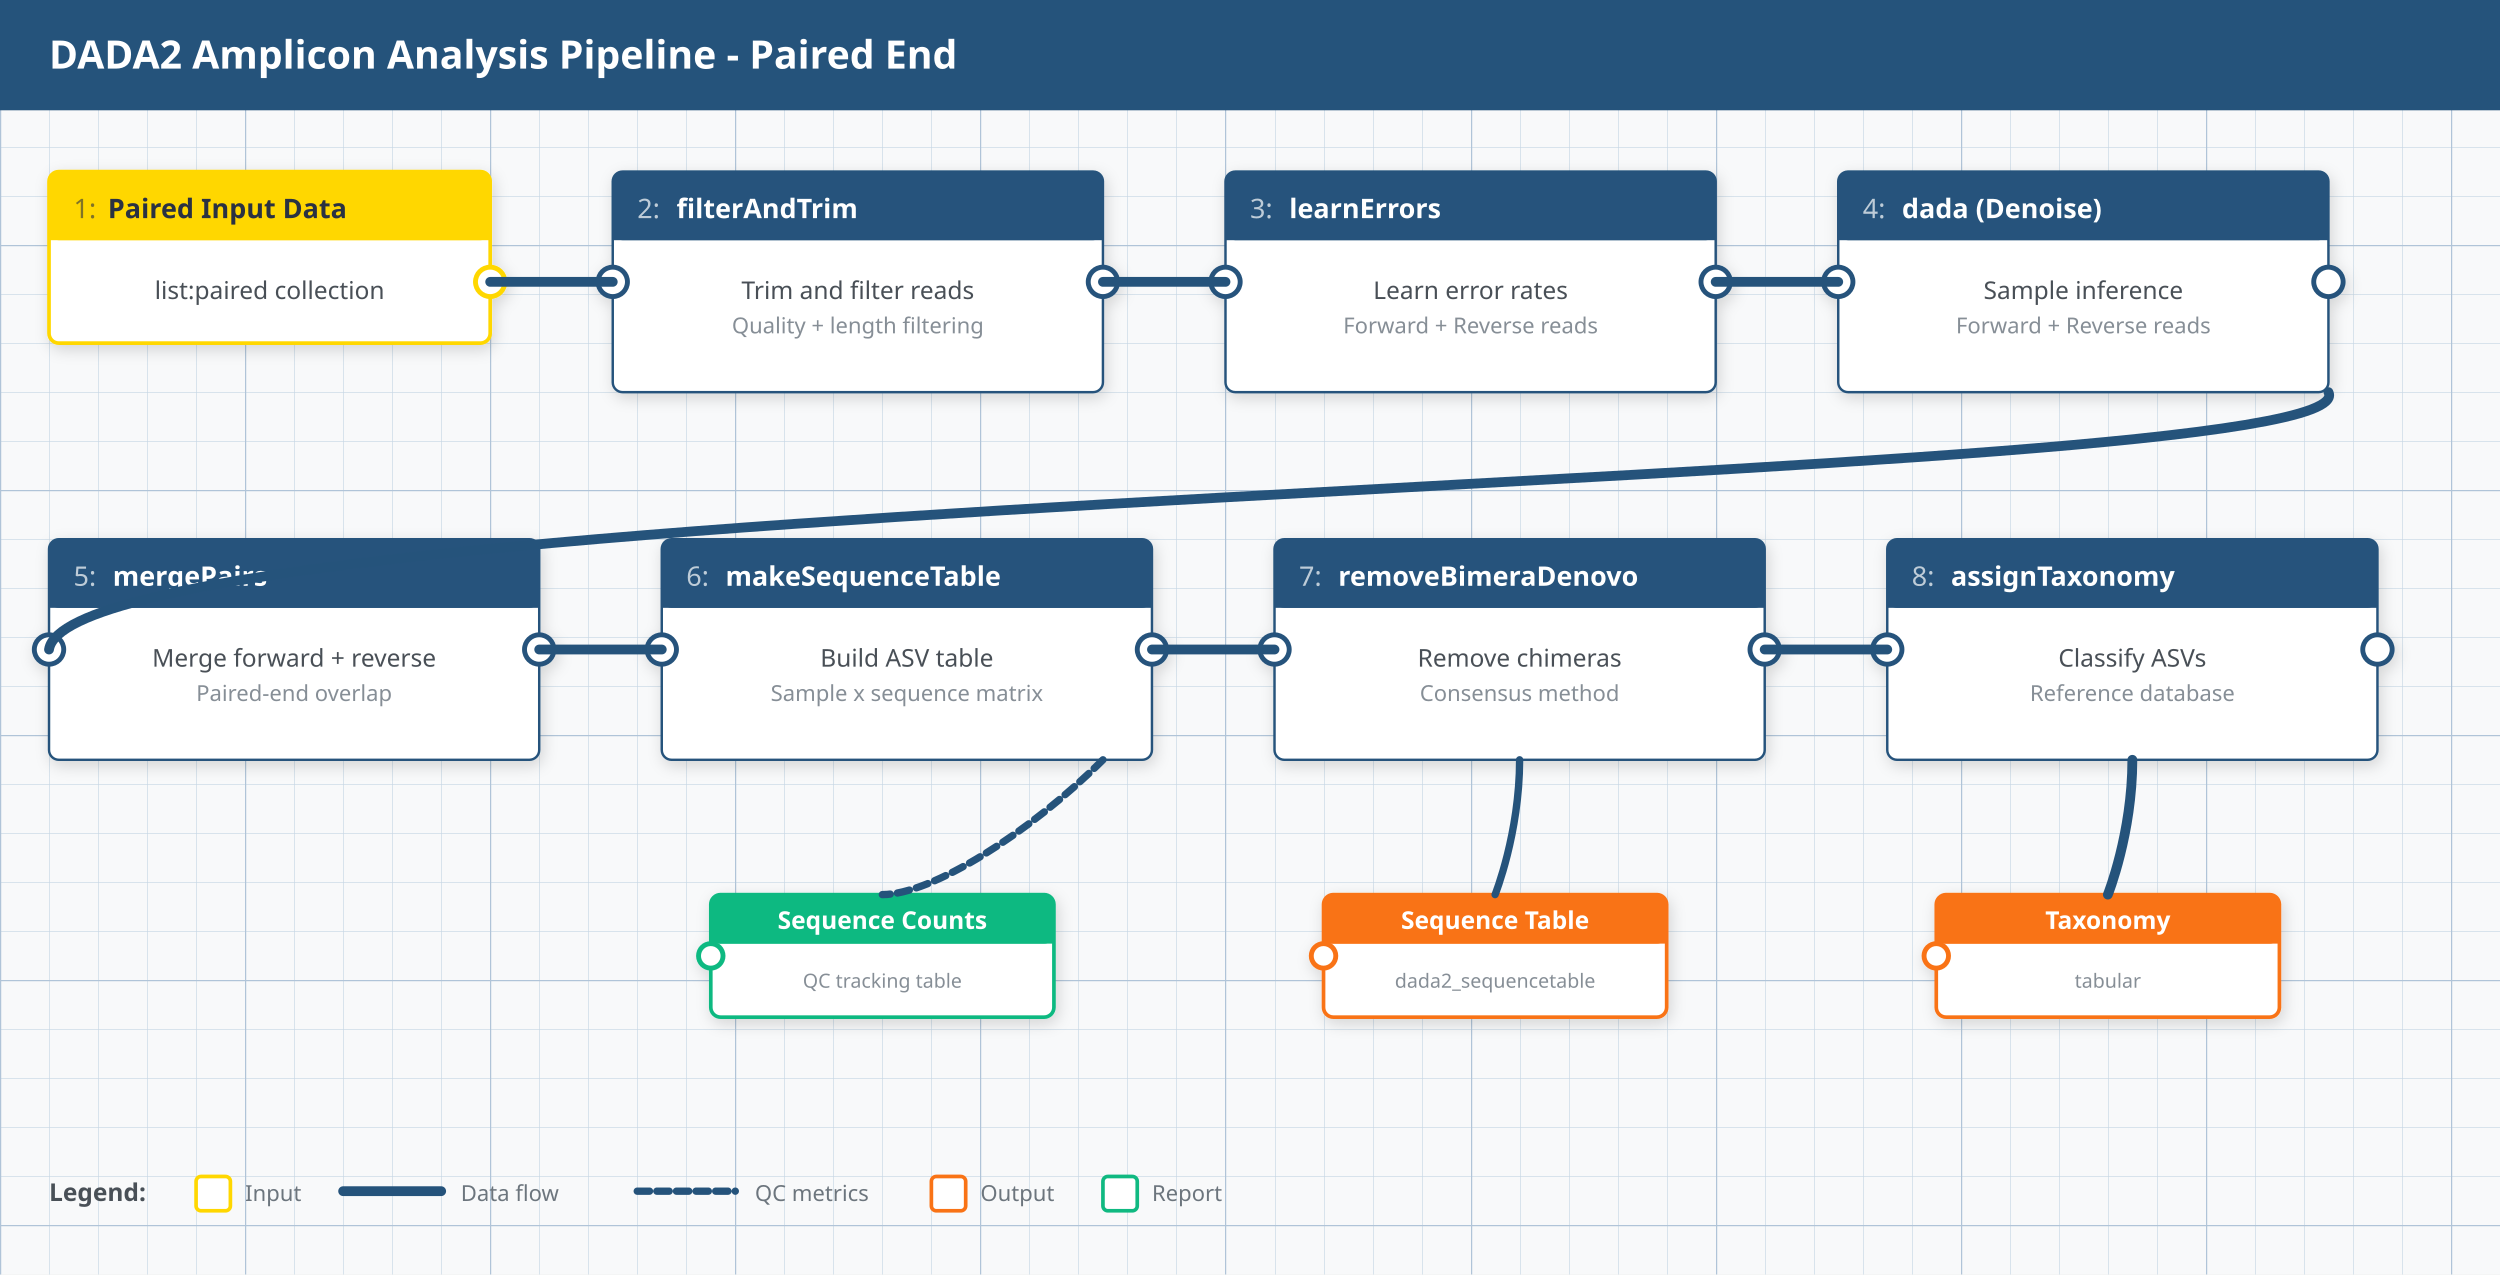
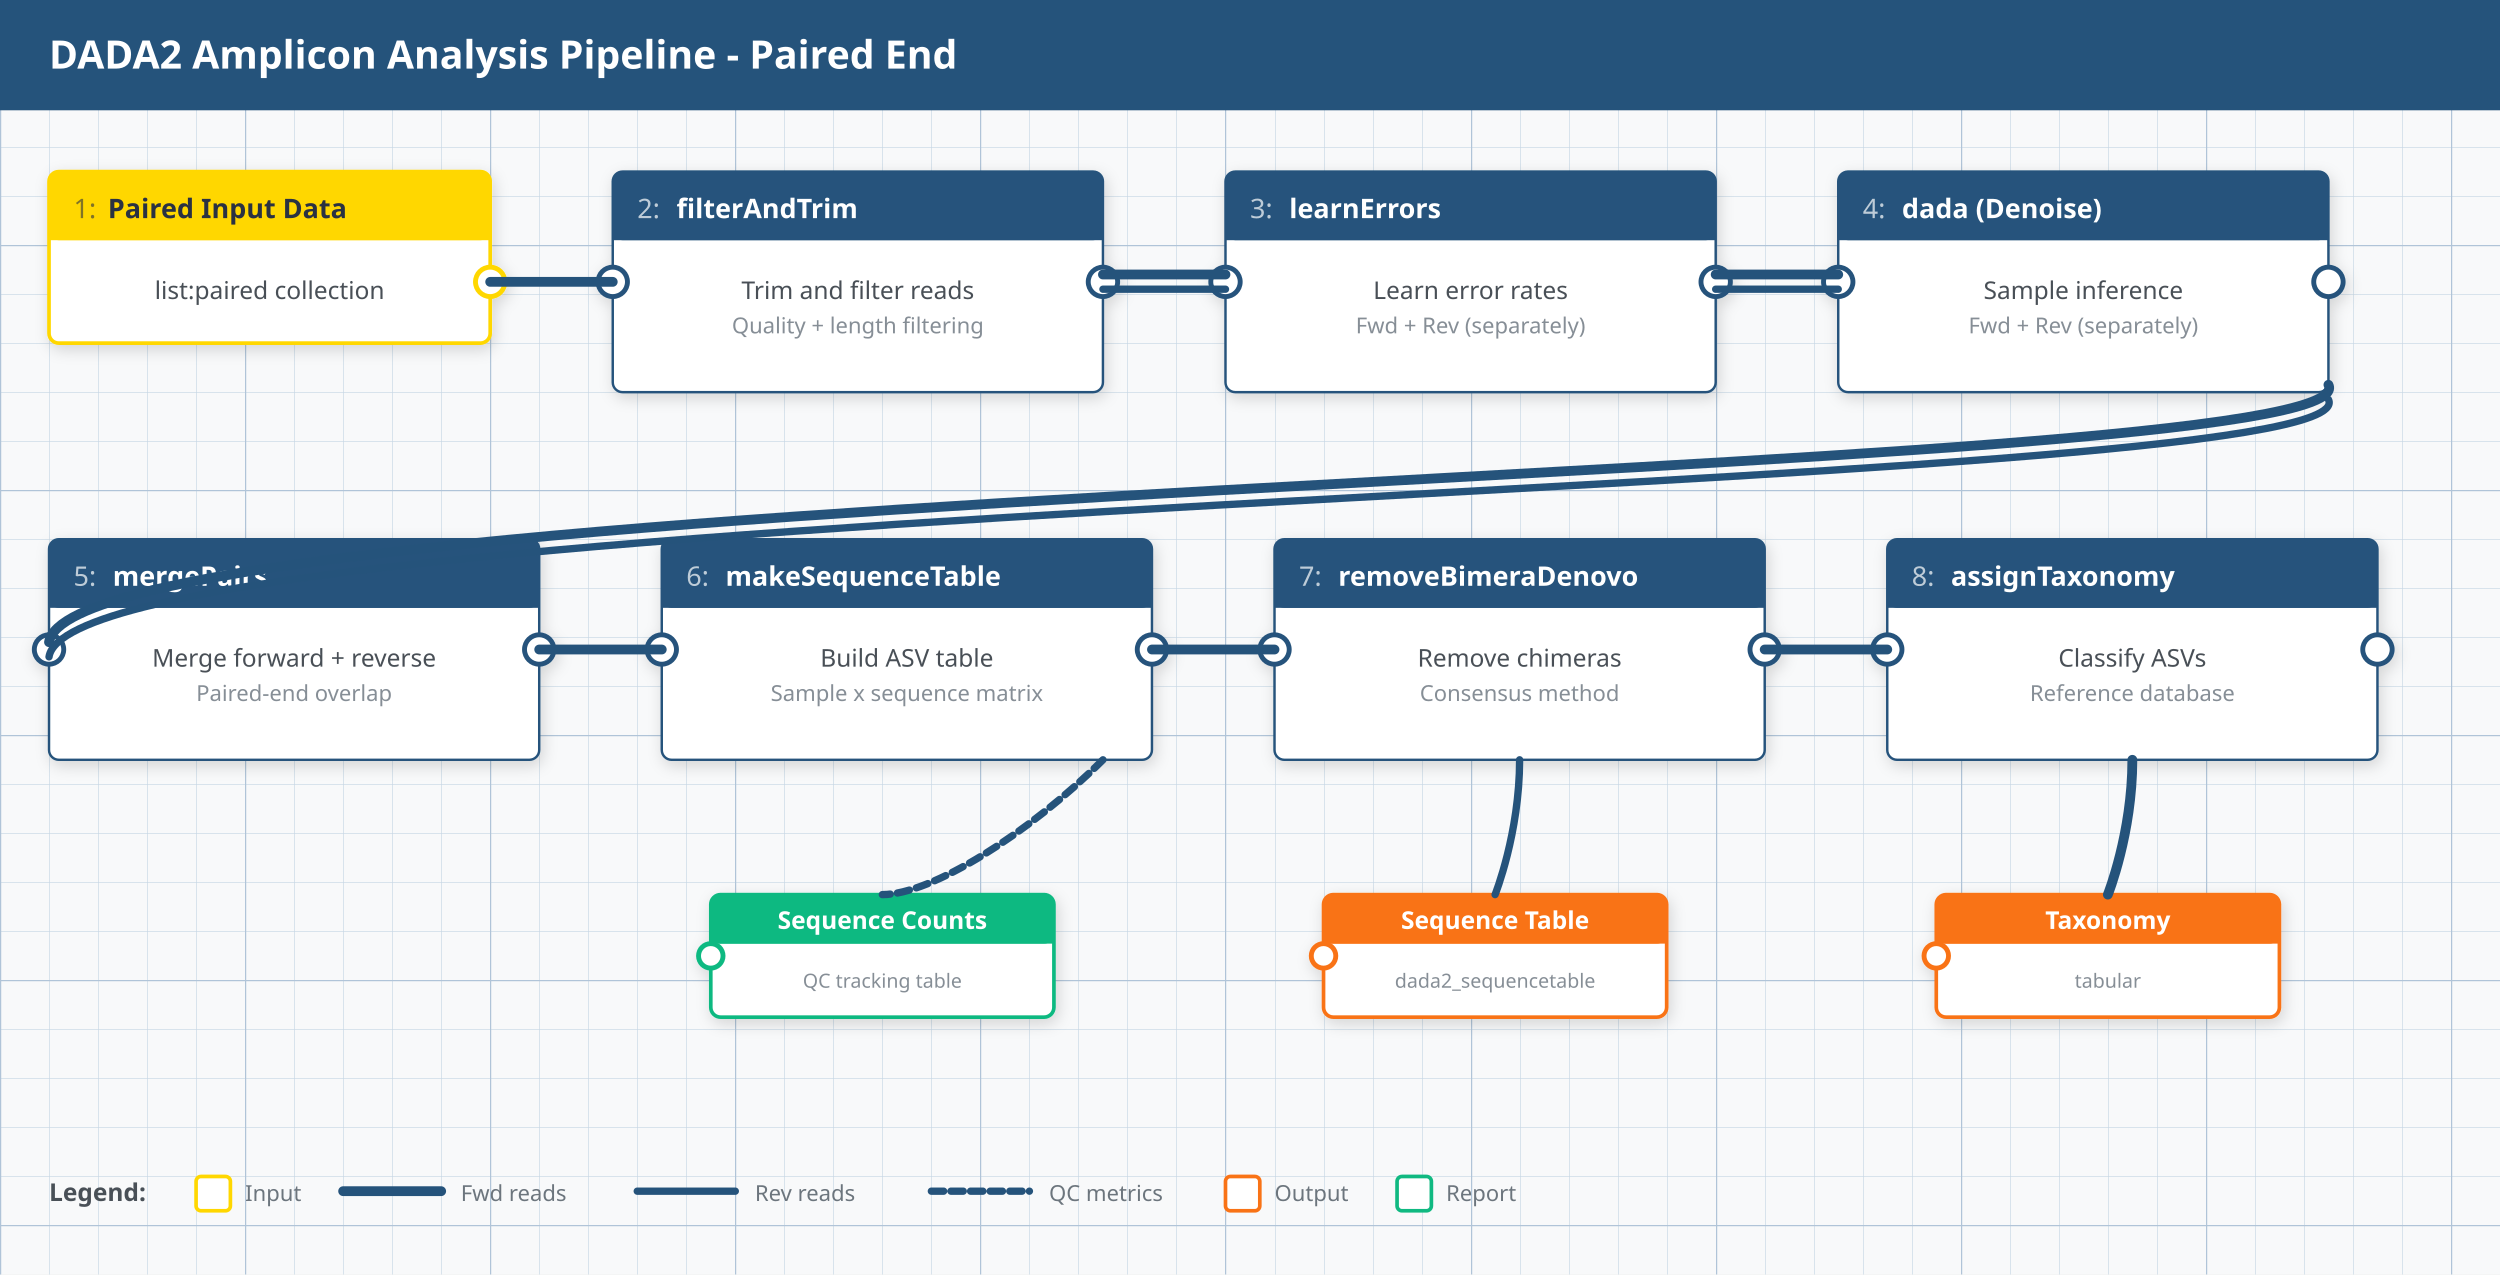
<svg xmlns="http://www.w3.org/2000/svg" viewBox="0 0 1020 520" role="img" aria-label="DADA2 paired-end amplicon analysis workflow diagram">
  <defs>
    <pattern id="grid" width="20" height="20" patternUnits="userSpaceOnUse">
      <path d="M 20 0 L 0 0 0 20" fill="none" stroke="#c5d5e4" stroke-width="0.5" />
    </pattern>
    <pattern id="grid-major" width="100" height="100" patternUnits="userSpaceOnUse">
      <rect width="100" height="100" fill="url(#grid)" />
      <path d="M 100 0 L 0 0 0 100" fill="none" stroke="#b0c4d8" stroke-width="1" />
    </pattern>
    <style>
      .connection { stroke: #25537b; stroke-width: 4; fill: none; stroke-linecap: round; }
      .connection-qc { stroke: #25537b; stroke-width: 3; fill: none; stroke-linecap: round; stroke-dasharray: 5 3; }
      .connection-secondary { stroke: #25537b; stroke-width: 3; fill: none; stroke-linecap: round; }
      .node-card { filter: drop-shadow(1px 2px 3px rgba(0,0,0,0.15)); }
    </style>
  </defs>
  <rect width="1020" height="520" fill="#f8f9fa" />
  <rect width="1020" height="520" fill="url(#grid-major)" />
  <rect x="0" y="0" width="1020" height="45" fill="#25537b" />
  <text x="20" y="28" font-family="system-ui, sans-serif" font-size="16" font-weight="600" fill="white">DADA2 Amplicon Analysis Pipeline - Paired End</text>
  <g class="node-card" transform="translate(20,70)">
    <rect width="180" height="70" rx="4" fill="white" stroke="#ffd700" stroke-width="1.5" />
    <rect width="180" height="28" rx="4" fill="#ffd700" />
    <rect x="0" y="24" width="180" height="4" fill="#ffd700" />
    <text x="10" y="19" font-family="system-ui, sans-serif" font-size="11" fill="rgba(44,49,67,0.6)">1:</text>
    <text x="24" y="19" font-family="system-ui, sans-serif" font-size="11" font-weight="600" fill="#2C3143">Paired Input Data</text>
    <text x="90" y="52" text-anchor="middle" font-family="system-ui, sans-serif" font-size="10" fill="#495057">list:paired collection</text>
    <circle cx="180" cy="45" r="6" fill="white" stroke="#ffd700" stroke-width="2" />
  </g>
  <g class="node-card" transform="translate(250,70)">
    <rect width="200" height="90" rx="4" fill="white" stroke="#25537b" stroke-width="1" />
    <rect width="200" height="28" rx="4" fill="#25537b" />
    <rect x="0" y="24" width="200" height="4" fill="#25537b" />
    <text x="10" y="19" font-family="system-ui, sans-serif" font-size="11" fill="rgba(255,255,255,0.7)">2:</text>
    <text x="26" y="19" font-family="system-ui, sans-serif" font-size="11" font-weight="600" fill="white">filterAndTrim</text>
    <text x="100" y="52" text-anchor="middle" font-family="system-ui, sans-serif" font-size="10" fill="#495057">Trim and filter reads</text>
    <text x="100" y="66" text-anchor="middle" font-family="system-ui, sans-serif" font-size="9" fill="#868e96">Quality + length filtering</text>
    <circle cx="0" cy="45" r="6" fill="white" stroke="#25537b" stroke-width="2" />
    <circle cx="200" cy="45" r="6" fill="white" stroke="#25537b" stroke-width="2" />
  </g>
  <g class="node-card" transform="translate(500,70)">
    <rect width="200" height="90" rx="4" fill="white" stroke="#25537b" stroke-width="1" />
    <rect width="200" height="28" rx="4" fill="#25537b" />
    <rect x="0" y="24" width="200" height="4" fill="#25537b" />
    <text x="10" y="19" font-family="system-ui, sans-serif" font-size="11" fill="rgba(255,255,255,0.7)">3:</text>
    <text x="26" y="19" font-family="system-ui, sans-serif" font-size="11" font-weight="600" fill="white">learnErrors</text>
    <text x="100" y="52" text-anchor="middle" font-family="system-ui, sans-serif" font-size="10" fill="#495057">Learn error rates</text>
-     <text x="100" y="66" text-anchor="middle" font-family="system-ui, sans-serif" font-size="9" fill="#868e96">Forward + Reverse reads</text>
+     <text x="100" y="66" text-anchor="middle" font-family="system-ui, sans-serif" font-size="9" fill="#868e96">Fwd + Rev (separately)</text>
    <circle cx="0" cy="45" r="6" fill="white" stroke="#25537b" stroke-width="2" />
    <circle cx="200" cy="45" r="6" fill="white" stroke="#25537b" stroke-width="2" />
  </g>
  <g class="node-card" transform="translate(750,70)">
    <rect width="200" height="90" rx="4" fill="white" stroke="#25537b" stroke-width="1" />
    <rect width="200" height="28" rx="4" fill="#25537b" />
    <rect x="0" y="24" width="200" height="4" fill="#25537b" />
    <text x="10" y="19" font-family="system-ui, sans-serif" font-size="11" fill="rgba(255,255,255,0.7)">4:</text>
    <text x="26" y="19" font-family="system-ui, sans-serif" font-size="11" font-weight="600" fill="white">dada (Denoise)</text>
    <text x="100" y="52" text-anchor="middle" font-family="system-ui, sans-serif" font-size="10" fill="#495057">Sample inference</text>
-     <text x="100" y="66" text-anchor="middle" font-family="system-ui, sans-serif" font-size="9" fill="#868e96">Forward + Reverse reads</text>
+     <text x="100" y="66" text-anchor="middle" font-family="system-ui, sans-serif" font-size="9" fill="#868e96">Fwd + Rev (separately)</text>
    <circle cx="0" cy="45" r="6" fill="white" stroke="#25537b" stroke-width="2" />
    <circle cx="200" cy="45" r="6" fill="white" stroke="#25537b" stroke-width="2" />
  </g>
  <g class="node-card" transform="translate(20,220)">
    <rect width="200" height="90" rx="4" fill="white" stroke="#25537b" stroke-width="1" />
    <rect width="200" height="28" rx="4" fill="#25537b" />
    <rect x="0" y="24" width="200" height="4" fill="#25537b" />
    <text x="10" y="19" font-family="system-ui, sans-serif" font-size="11" fill="rgba(255,255,255,0.7)">5:</text>
    <text x="26" y="19" font-family="system-ui, sans-serif" font-size="11" font-weight="600" fill="white">mergePairs</text>
    <text x="100" y="52" text-anchor="middle" font-family="system-ui, sans-serif" font-size="10" fill="#495057">Merge forward + reverse</text>
    <text x="100" y="66" text-anchor="middle" font-family="system-ui, sans-serif" font-size="9" fill="#868e96">Paired-end overlap</text>
    <circle cx="0" cy="45" r="6" fill="white" stroke="#25537b" stroke-width="2" />
    <circle cx="200" cy="45" r="6" fill="white" stroke="#25537b" stroke-width="2" />
  </g>
  <g class="node-card" transform="translate(270,220)">
    <rect width="200" height="90" rx="4" fill="white" stroke="#25537b" stroke-width="1" />
    <rect width="200" height="28" rx="4" fill="#25537b" />
    <rect x="0" y="24" width="200" height="4" fill="#25537b" />
    <text x="10" y="19" font-family="system-ui, sans-serif" font-size="11" fill="rgba(255,255,255,0.7)">6:</text>
    <text x="26" y="19" font-family="system-ui, sans-serif" font-size="11" font-weight="600" fill="white">makeSequenceTable</text>
    <text x="100" y="52" text-anchor="middle" font-family="system-ui, sans-serif" font-size="10" fill="#495057">Build ASV table</text>
    <text x="100" y="66" text-anchor="middle" font-family="system-ui, sans-serif" font-size="9" fill="#868e96">Sample x sequence matrix</text>
    <circle cx="0" cy="45" r="6" fill="white" stroke="#25537b" stroke-width="2" />
    <circle cx="200" cy="45" r="6" fill="white" stroke="#25537b" stroke-width="2" />
  </g>
  <g class="node-card" transform="translate(520,220)">
    <rect width="200" height="90" rx="4" fill="white" stroke="#25537b" stroke-width="1" />
    <rect width="200" height="28" rx="4" fill="#25537b" />
    <rect x="0" y="24" width="200" height="4" fill="#25537b" />
    <text x="10" y="19" font-family="system-ui, sans-serif" font-size="11" fill="rgba(255,255,255,0.7)">7:</text>
    <text x="26" y="19" font-family="system-ui, sans-serif" font-size="11" font-weight="600" fill="white">removeBimeraDenovo</text>
    <text x="100" y="52" text-anchor="middle" font-family="system-ui, sans-serif" font-size="10" fill="#495057">Remove chimeras</text>
    <text x="100" y="66" text-anchor="middle" font-family="system-ui, sans-serif" font-size="9" fill="#868e96">Consensus method</text>
    <circle cx="0" cy="45" r="6" fill="white" stroke="#25537b" stroke-width="2" />
    <circle cx="200" cy="45" r="6" fill="white" stroke="#25537b" stroke-width="2" />
  </g>
  <g class="node-card" transform="translate(770,220)">
    <rect width="200" height="90" rx="4" fill="white" stroke="#25537b" stroke-width="1" />
    <rect width="200" height="28" rx="4" fill="#25537b" />
    <rect x="0" y="24" width="200" height="4" fill="#25537b" />
    <text x="10" y="19" font-family="system-ui, sans-serif" font-size="11" fill="rgba(255,255,255,0.7)">8:</text>
    <text x="26" y="19" font-family="system-ui, sans-serif" font-size="11" font-weight="600" fill="white">assignTaxonomy</text>
    <text x="100" y="52" text-anchor="middle" font-family="system-ui, sans-serif" font-size="10" fill="#495057">Classify ASVs</text>
    <text x="100" y="66" text-anchor="middle" font-family="system-ui, sans-serif" font-size="9" fill="#868e96">Reference database</text>
    <circle cx="0" cy="45" r="6" fill="white" stroke="#25537b" stroke-width="2" />
    <circle cx="200" cy="45" r="6" fill="white" stroke="#25537b" stroke-width="2" />
  </g>
  <line x1="200" y1="115" x2="250" y2="115" class="connection" />
-   <line x1="450" y1="115" x2="500" y2="115" class="connection" />
-   <line x1="700" y1="115" x2="750" y2="115" class="connection" />
-   <path d="M 950 160 C 970 200, 30 200, 20 265" class="connection" />
+   <line x1="450" y1="112" x2="500" y2="112" class="connection" />
+   <line x1="450" y1="118" x2="500" y2="118" class="connection-secondary" />
+   <line x1="700" y1="112" x2="750" y2="112" class="connection" />
+   <line x1="700" y1="118" x2="750" y2="118" class="connection-secondary" />
+   <path d="M 950 157 C 970 197, 30 197, 20 262" class="connection" />
+   <path d="M 950 163 C 970 203, 30 203, 20 268" class="connection-secondary" />
  <line x1="220" y1="265" x2="270" y2="265" class="connection" />
  <line x1="470" y1="265" x2="520" y2="265" class="connection" />
  <line x1="720" y1="265" x2="770" y2="265" class="connection" />
  <g class="node-card" transform="translate(540,365)">
    <rect width="140" height="50" rx="4" fill="white" stroke="#f97316" stroke-width="1.5" />
    <rect width="140" height="20" rx="4" fill="#f97316" />
    <rect x="0" y="16" width="140" height="4" fill="#f97316" />
    <text x="70" y="14" text-anchor="middle" font-family="system-ui, sans-serif" font-size="10" font-weight="600" fill="white">Sequence Table</text>
    <text x="70" y="38" text-anchor="middle" font-family="system-ui, sans-serif" font-size="8" fill="#868e96">dada2_sequencetable</text>
    <circle cx="0" cy="25" r="5" fill="white" stroke="#f97316" stroke-width="2" />
  </g>
  <g class="node-card" transform="translate(790,365)">
    <rect width="140" height="50" rx="4" fill="white" stroke="#f97316" stroke-width="1.5" />
    <rect width="140" height="20" rx="4" fill="#f97316" />
    <rect x="0" y="16" width="140" height="4" fill="#f97316" />
    <text x="70" y="14" text-anchor="middle" font-family="system-ui, sans-serif" font-size="10" font-weight="600" fill="white">Taxonomy</text>
    <text x="70" y="38" text-anchor="middle" font-family="system-ui, sans-serif" font-size="8" fill="#868e96">tabular</text>
    <circle cx="0" cy="25" r="5" fill="white" stroke="#f97316" stroke-width="2" />
  </g>
  <g class="node-card" transform="translate(290,365)">
    <rect width="140" height="50" rx="4" fill="white" stroke="#10b981" stroke-width="1.5" />
    <rect width="140" height="20" rx="4" fill="#10b981" />
    <rect x="0" y="16" width="140" height="4" fill="#10b981" />
    <text x="70" y="14" text-anchor="middle" font-family="system-ui, sans-serif" font-size="10" font-weight="600" fill="white">Sequence Counts</text>
    <text x="70" y="38" text-anchor="middle" font-family="system-ui, sans-serif" font-size="8" fill="#868e96">QC tracking table</text>
    <circle cx="0" cy="25" r="5" fill="white" stroke="#10b981" stroke-width="2" />
  </g>
  <path d="M 620 310 C 620 340, 610 365, 610 365" class="connection-secondary" />
  <path d="M 870 310 C 870 340, 860 365, 860 365" class="connection" />
  <path d="M 450 310 C 420 340, 380 365, 360 365" class="connection-qc" />
  <g transform="translate(20,490)">
    <text x="0" y="0" font-family="system-ui, sans-serif" font-size="10" font-weight="600" fill="#495057">Legend:</text>
    <rect x="60" y="-10" width="14" height="14" rx="2" fill="white" stroke="#ffd700" stroke-width="1.5" />
    <text x="80" y="0" font-family="system-ui, sans-serif" font-size="9" fill="#6c757d">Input</text>
    <line x1="120" y1="-4" x2="160" y2="-4" stroke="#25537b" stroke-width="4" stroke-linecap="round" />
-     <text x="168" y="0" font-family="system-ui, sans-serif" font-size="9" fill="#6c757d">Data flow</text>
-     <line x1="240" y1="-4" x2="280" y2="-4" stroke="#25537b" stroke-width="3" stroke-linecap="round" stroke-dasharray="5 3" />
-     <text x="288" y="0" font-family="system-ui, sans-serif" font-size="9" fill="#6c757d">QC metrics</text>
-     <rect x="360" y="-10" width="14" height="14" rx="2" fill="white" stroke="#f97316" stroke-width="1.5" />
-     <text x="380" y="0" font-family="system-ui, sans-serif" font-size="9" fill="#6c757d">Output</text>
-     <rect x="430" y="-10" width="14" height="14" rx="2" fill="white" stroke="#10b981" stroke-width="1.5" />
-     <text x="450" y="0" font-family="system-ui, sans-serif" font-size="9" fill="#6c757d">Report</text>
+     <text x="168" y="0" font-family="system-ui, sans-serif" font-size="9" fill="#6c757d">Fwd reads</text>
+     <line x1="240" y1="-4" x2="280" y2="-4" stroke="#25537b" stroke-width="3" stroke-linecap="round" />
+     <text x="288" y="0" font-family="system-ui, sans-serif" font-size="9" fill="#6c757d">Rev reads</text>
+     <line x1="360" y1="-4" x2="400" y2="-4" stroke="#25537b" stroke-width="3" stroke-linecap="round" stroke-dasharray="5 3" />
+     <text x="408" y="0" font-family="system-ui, sans-serif" font-size="9" fill="#6c757d">QC metrics</text>
+     <rect x="480" y="-10" width="14" height="14" rx="2" fill="white" stroke="#f97316" stroke-width="1.5" />
+     <text x="500" y="0" font-family="system-ui, sans-serif" font-size="9" fill="#6c757d">Output</text>
+     <rect x="550" y="-10" width="14" height="14" rx="2" fill="white" stroke="#10b981" stroke-width="1.5" />
+     <text x="570" y="0" font-family="system-ui, sans-serif" font-size="9" fill="#6c757d">Report</text>
  </g>
</svg>
